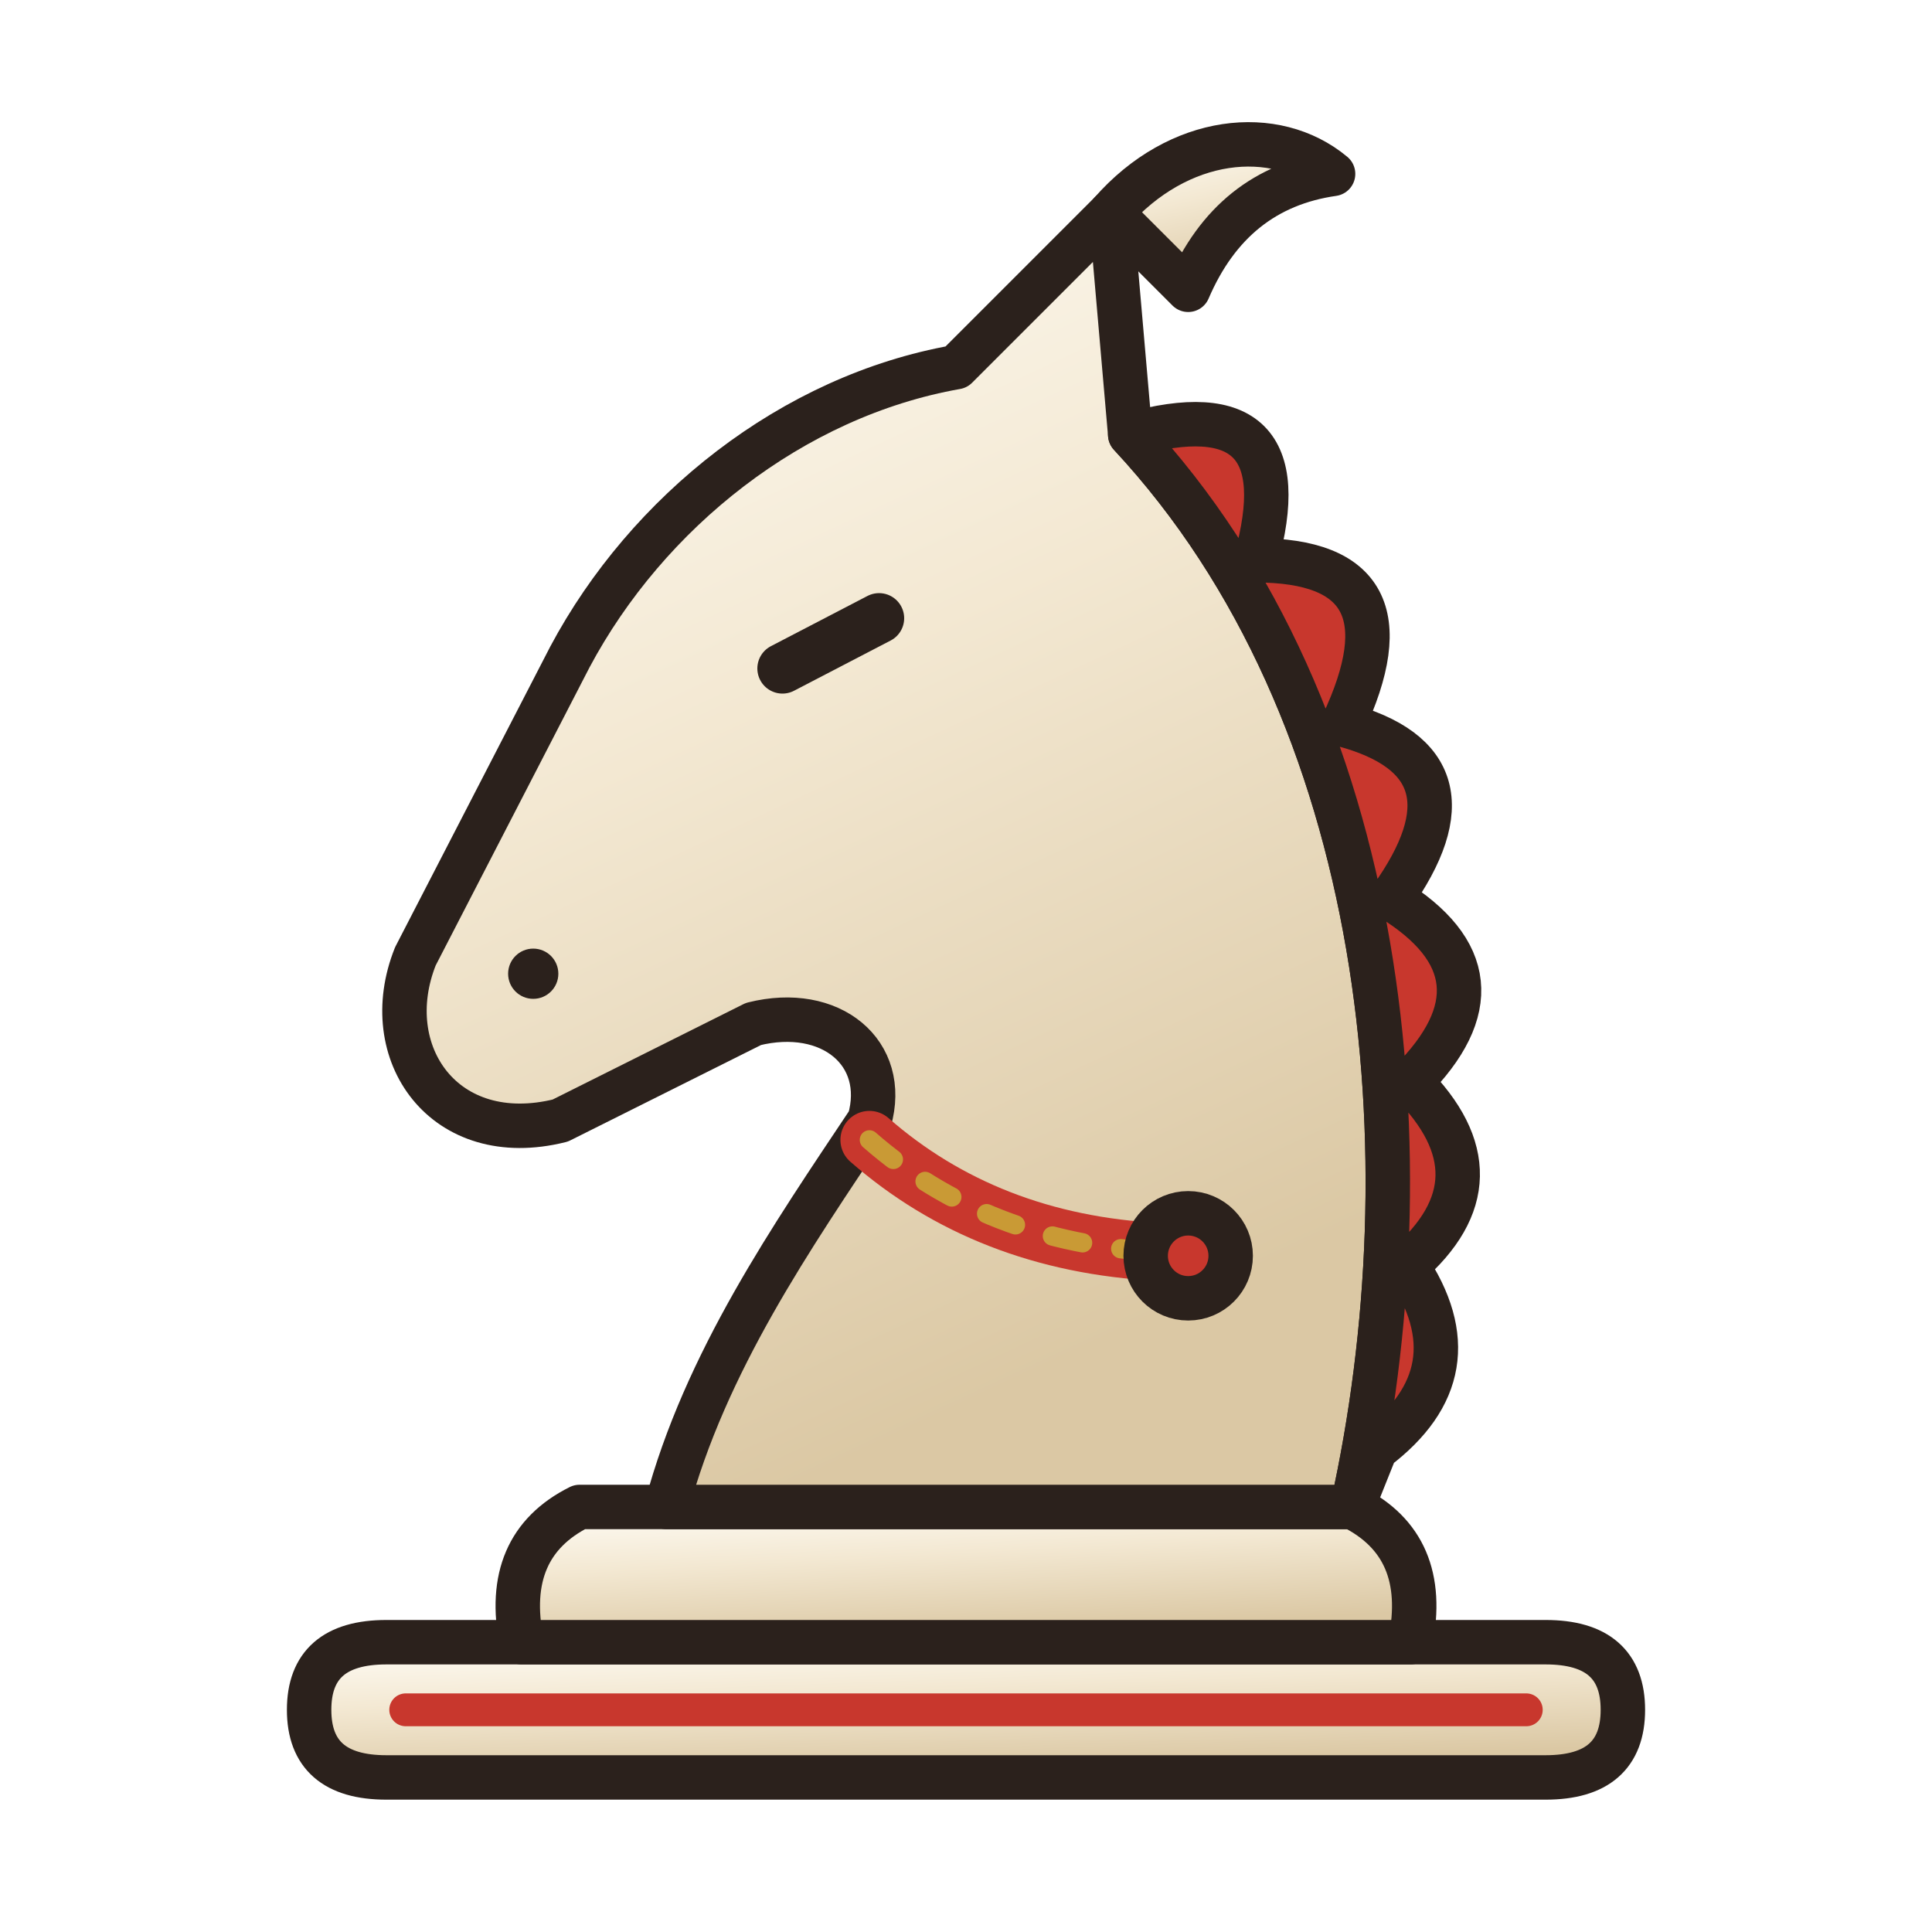
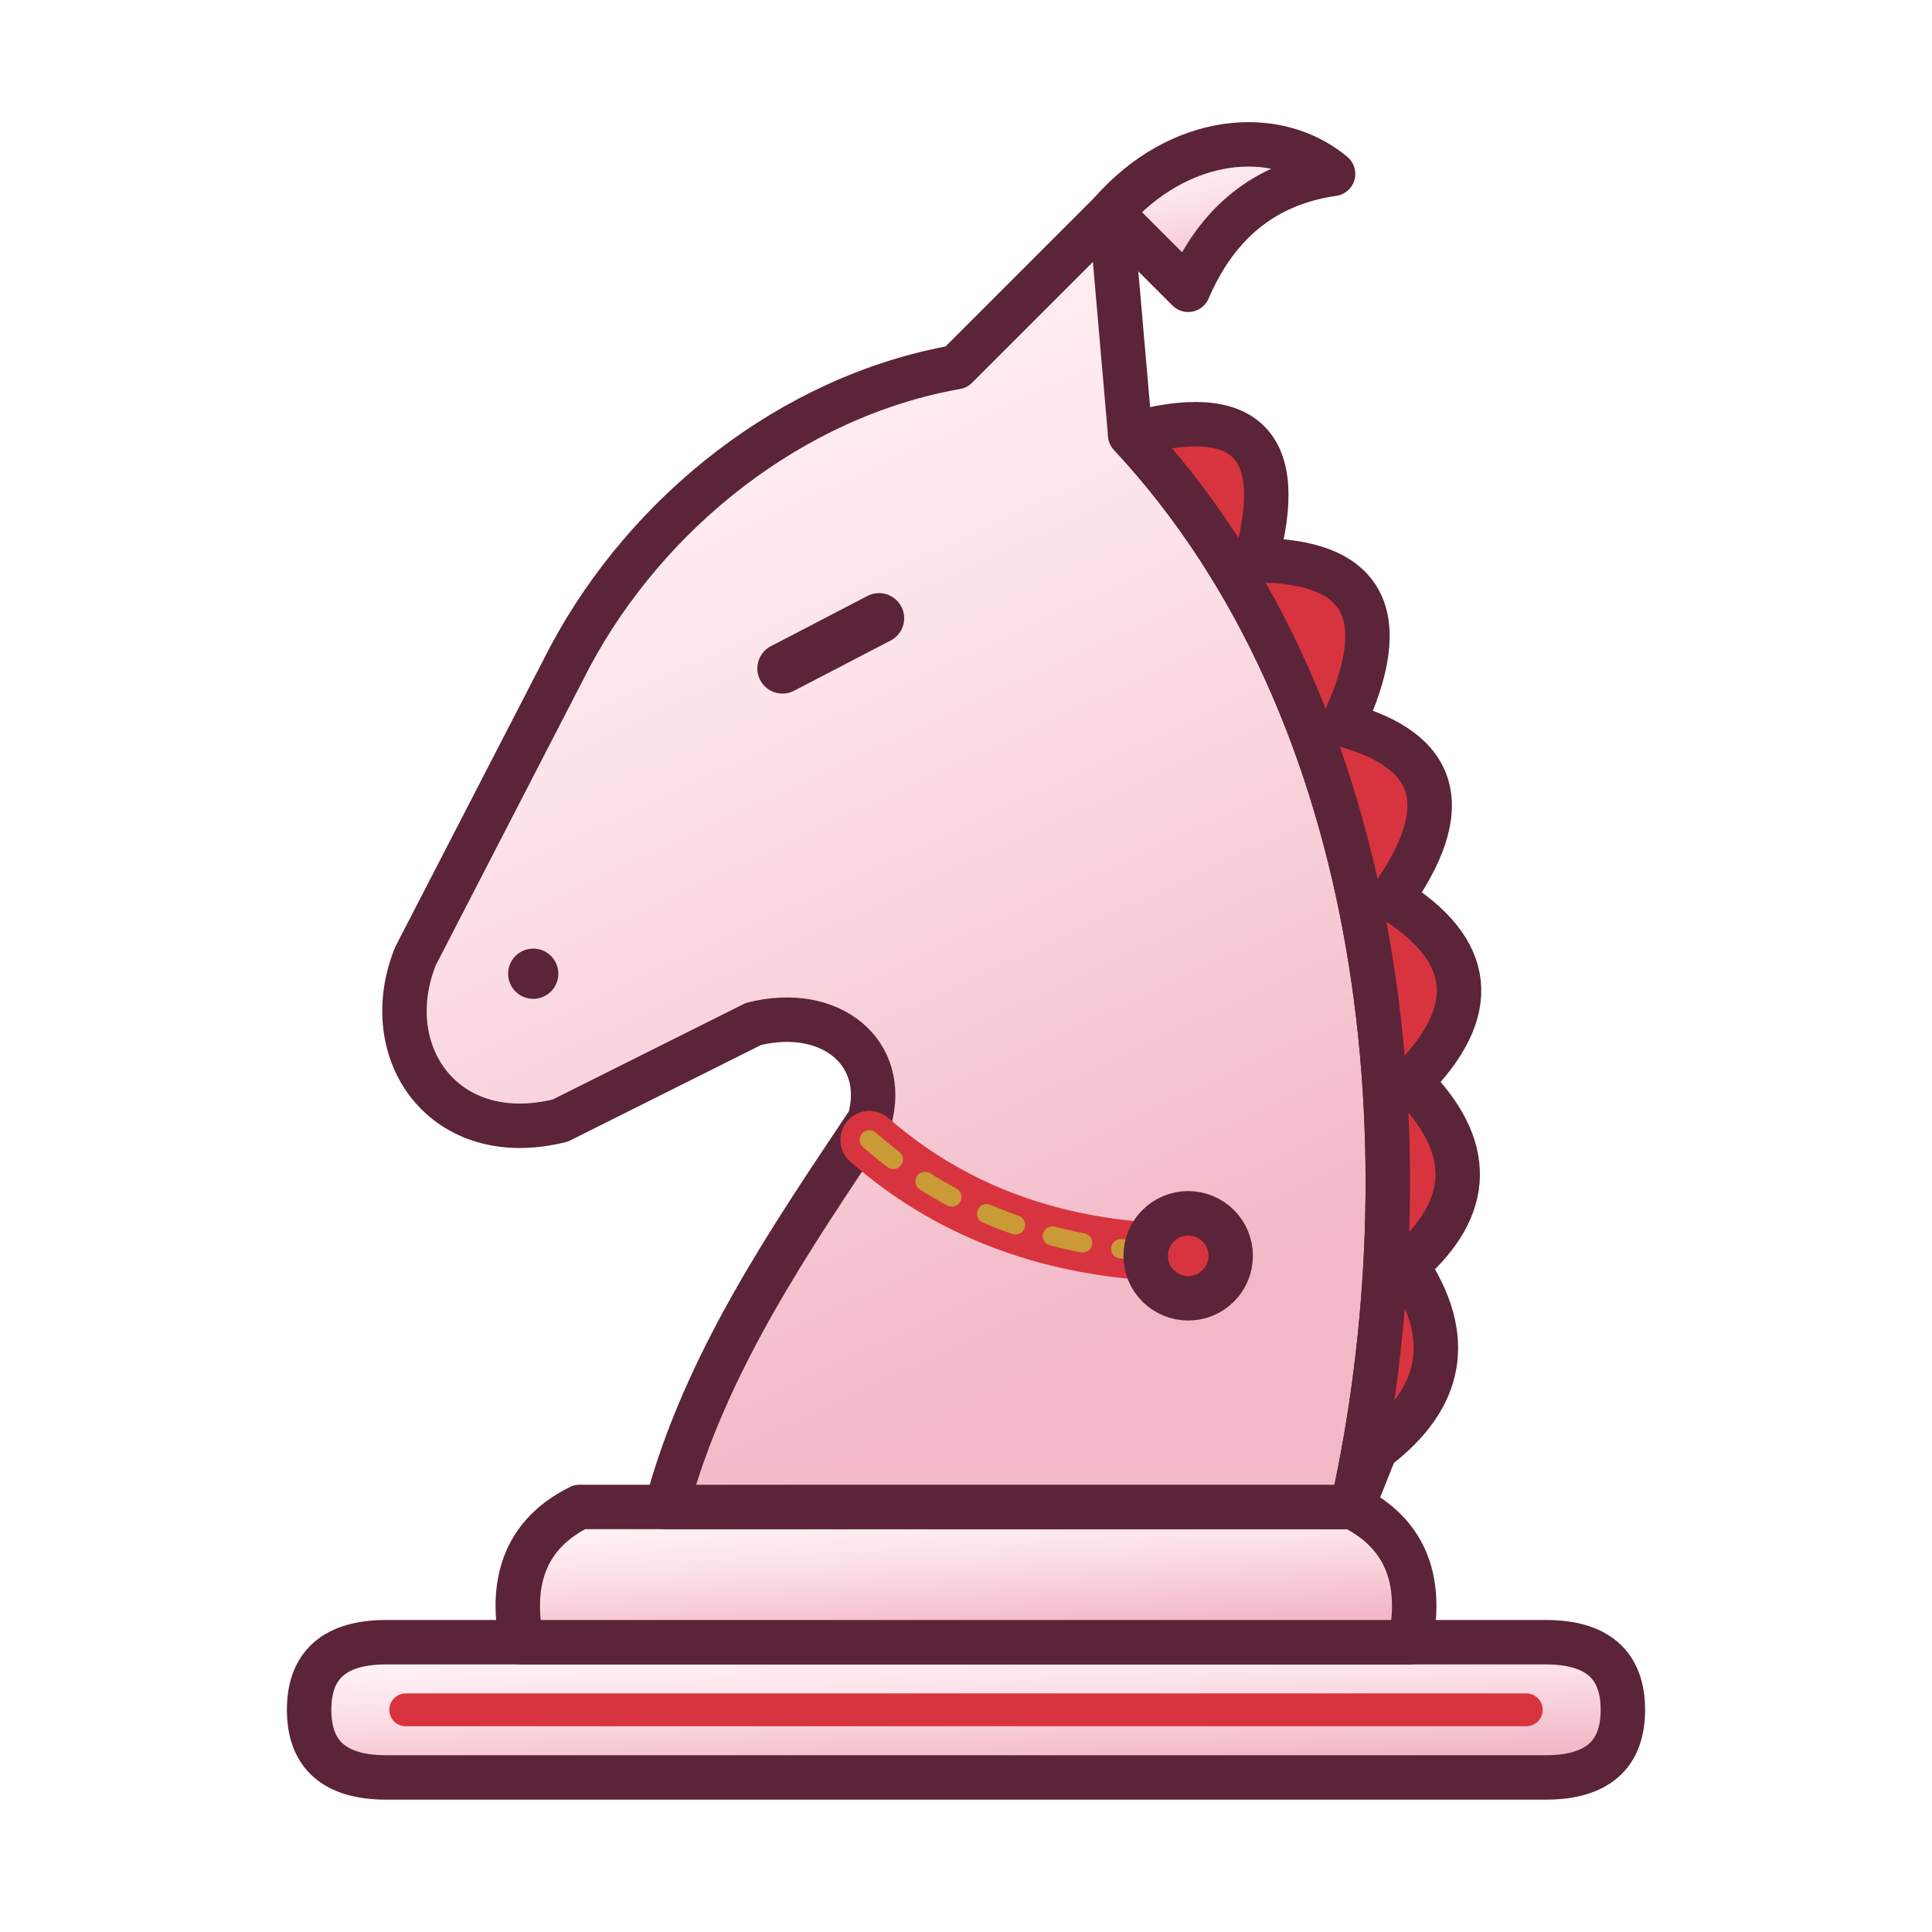
<svg xmlns="http://www.w3.org/2000/svg" viewBox="0 0 100 100">
  <defs>
    <linearGradient id="g" x1="0" y1="0" x2="0.35" y2="1">
-       <stop offset="0" stop-color="#fffdf7" />
-       <stop offset="0.45" stop-color="#f3e8d2" />
-       <stop offset="1" stop-color="#dbc8a4" />
+       <stop offset="0" stop-color="#fffafb" />
+       <stop offset="0.45" stop-color="#fde3ea" />
+       <stop offset="1" stop-color="#f2b8c7" />
    </linearGradient>
  </defs>
-   <g stroke="#2b211c" stroke-width="2.3" stroke-linejoin="round">
+   <g stroke="#5b2438" stroke-width="2.3" stroke-linejoin="round">
    <path d="M20 92H80Q84 92 84 88.5Q84 85 80 85H20Q16 85 16 88.5Q16 92 20 92Z" fill="url(#g)" />
-     <path d="M21 88.5H79" stroke="#c8372d" stroke-width="1.7" stroke-linecap="round" />
+     <path d="M21 88.5H79" stroke="#d8343f" stroke-width="1.7" stroke-linecap="round" />
    <path d="M27 85H73Q74 80 70 78H30Q26 80 27 85Z" fill="url(#g)" />
    <path d="M70 78C74 60 72 37 58.5 22.5L57.5 11L49.5 19C41 20.5 33.5 26.5 29.5 34L21.5 49.5C19.5 54.5 23 59.5 29 58L39 53C43 52 46 54.5 45 58C41 64 36.5 70.5 34.5 78Z" fill="url(#g)" />
-     <path d="M58.5 22.5Q67.5 20 65 29Q73.5 29 69.5 37.5Q77 39.5 72 46.5Q78.5 50.5 73 56Q78 61 72.8 65.5Q76.5 71 71.2 75L70 78C74 60 72 37 58.5 22.5Z" fill="#c8372d" />
-     <path d="M40.5 34.6L45.5 32" fill="none" stroke="#2b211c" stroke-width="2.6" stroke-linecap="round" />
-     <circle cx="27.6" cy="50.4" r="1.3" fill="#2b211c" stroke="none" />
-     <path d="M45 59C49 62.5 54 64.5 60 64.8" fill="none" stroke="#c8372d" stroke-width="3" stroke-linecap="round" />
+     <path d="M58.5 22.5Q67.5 20 65 29Q73.5 29 69.5 37.5Q77 39.5 72 46.5Q78.5 50.5 73 56Q78 61 72.8 65.5Q76.5 71 71.2 75L70 78C74 60 72 37 58.5 22.5Z" fill="#d8343f" />
+     <path d="M40.5 34.6L45.5 32" fill="none" stroke="#5b2438" stroke-width="2.6" stroke-linecap="round" />
+     <circle cx="27.6" cy="50.4" r="1.3" fill="#5b2438" stroke="none" />
+     <path d="M45 59C49 62.5 54 64.5 60 64.8" fill="none" stroke="#d8343f" stroke-width="3" stroke-linecap="round" />
    <path d="M45 59C49 62.5 54 64.5 60 64.8" fill="none" stroke="#c99a35" stroke-width="1" stroke-dasharray="1.6 2" stroke-linecap="round" />
-     <circle cx="61.5" cy="65" r="2.2" fill="#c8372d" />
+     <circle cx="61.5" cy="65" r="2.2" fill="#d8343f" />
    <path d="M57.5 11C61 7 66 6.5 69 9C65.5 9.5 63 11.5 61.5 15Z" fill="url(#g)" />
  </g>
</svg>
